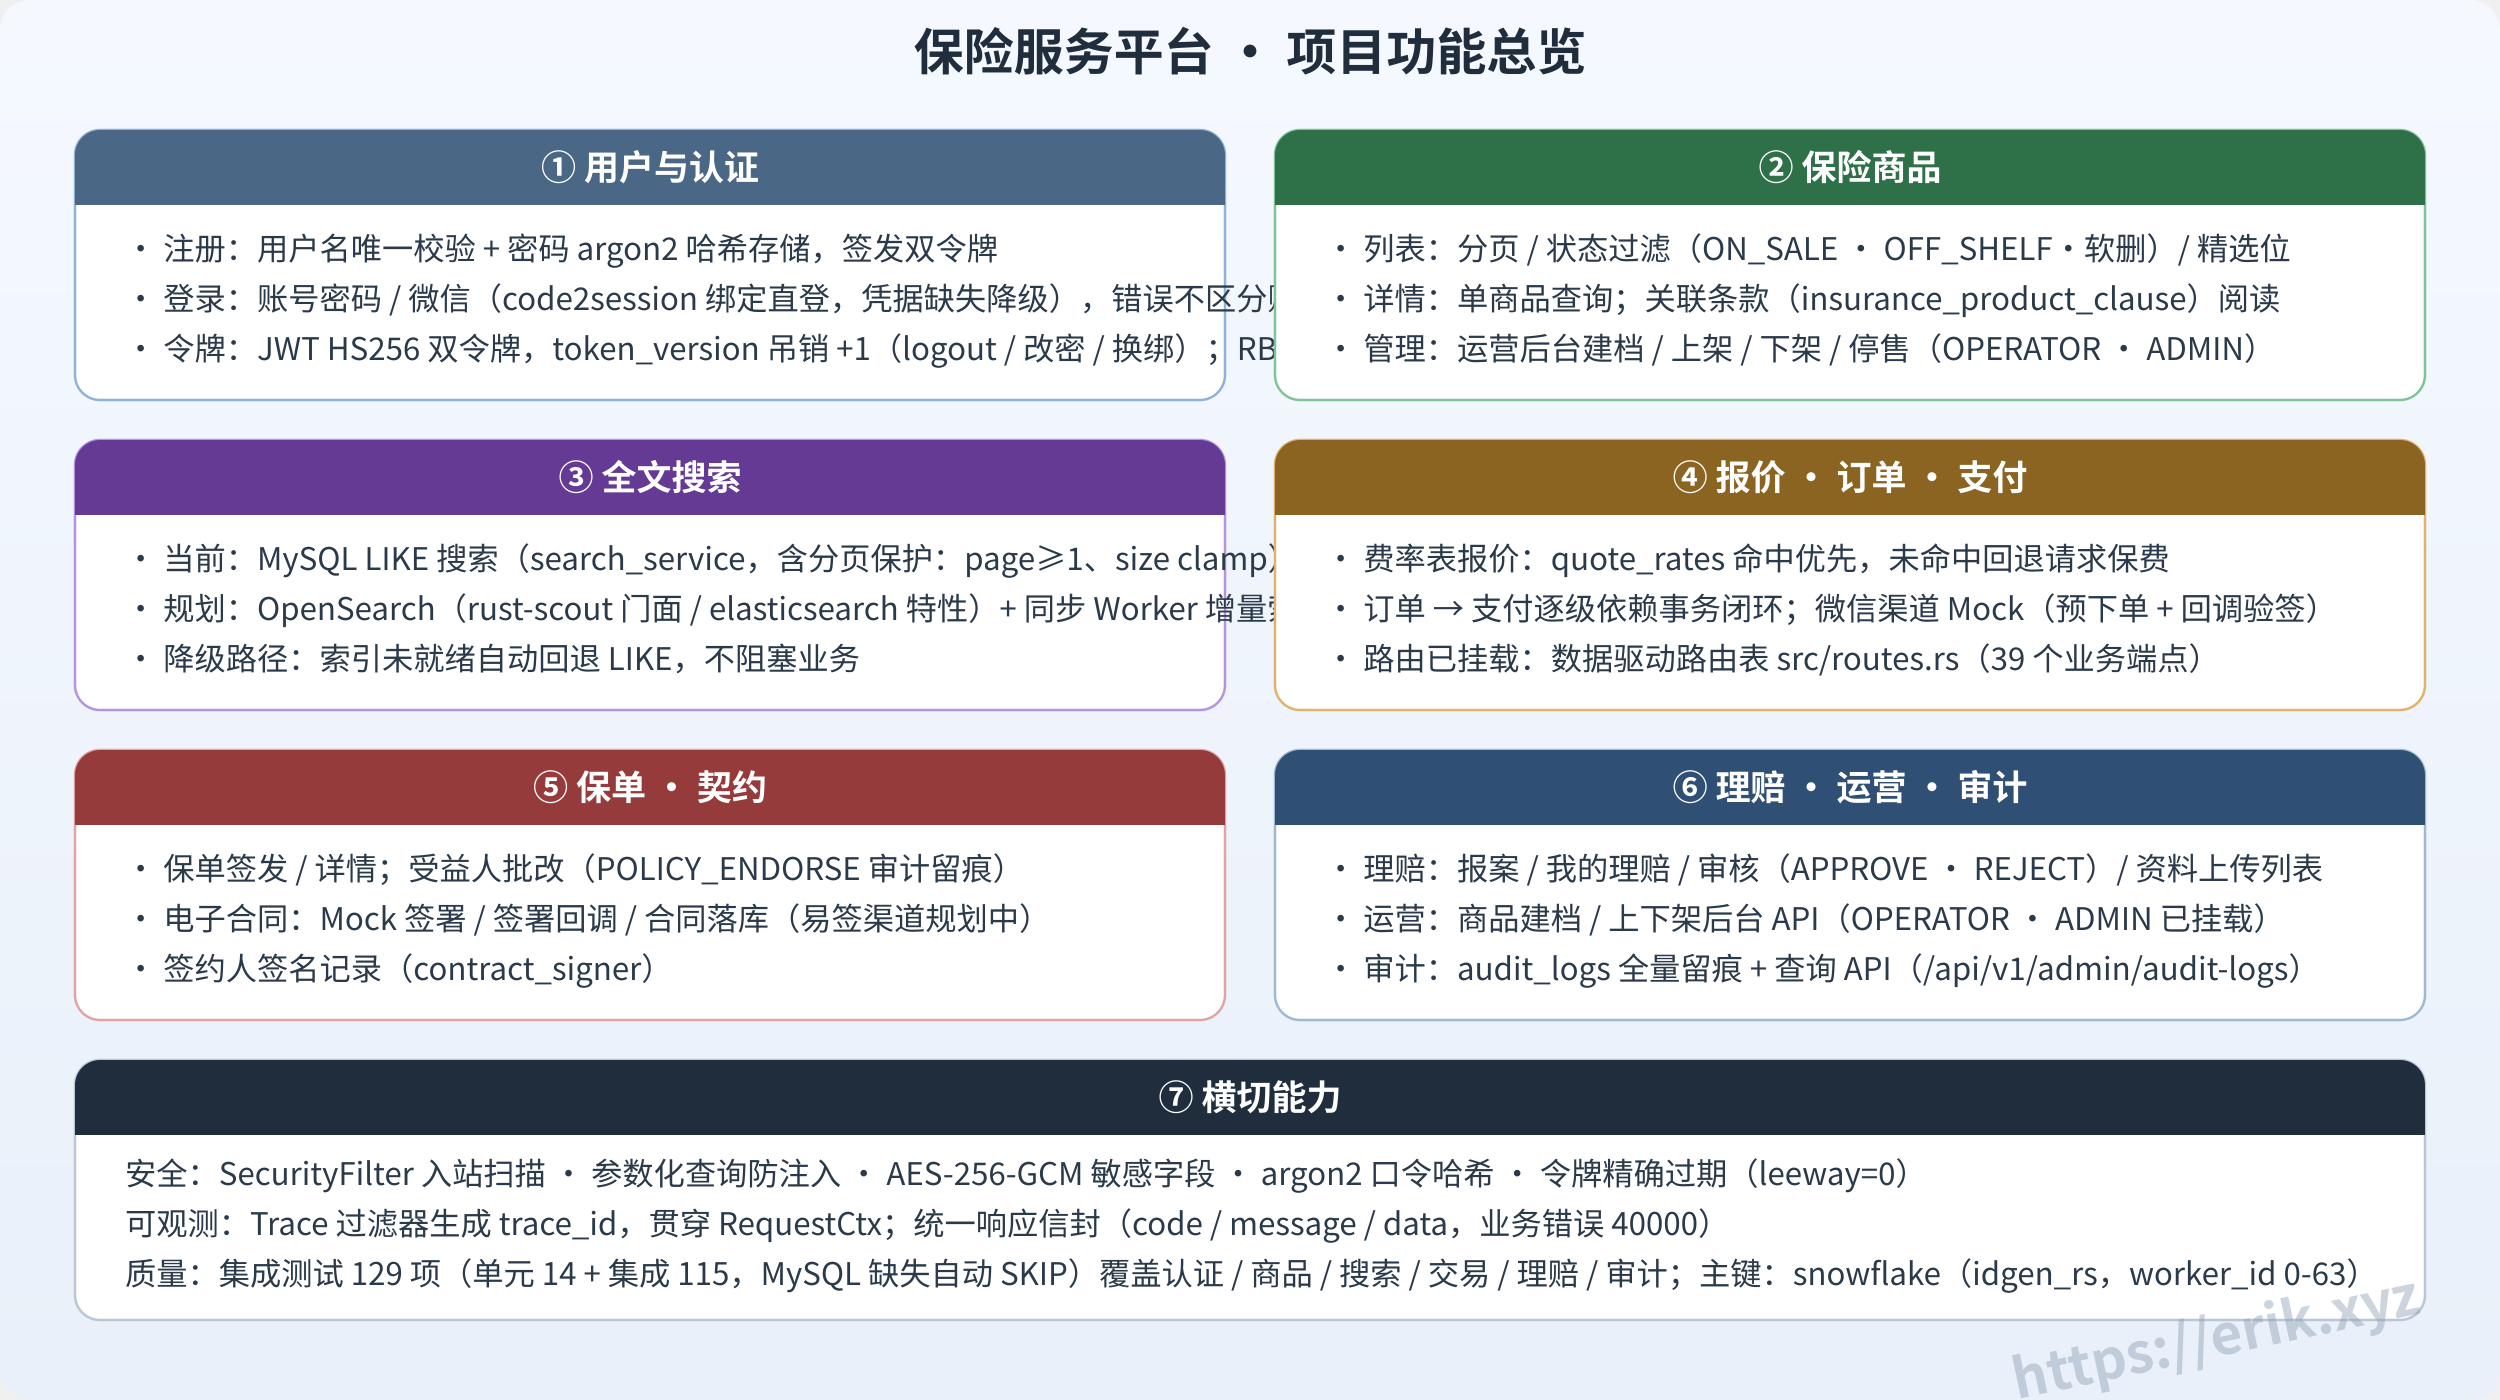
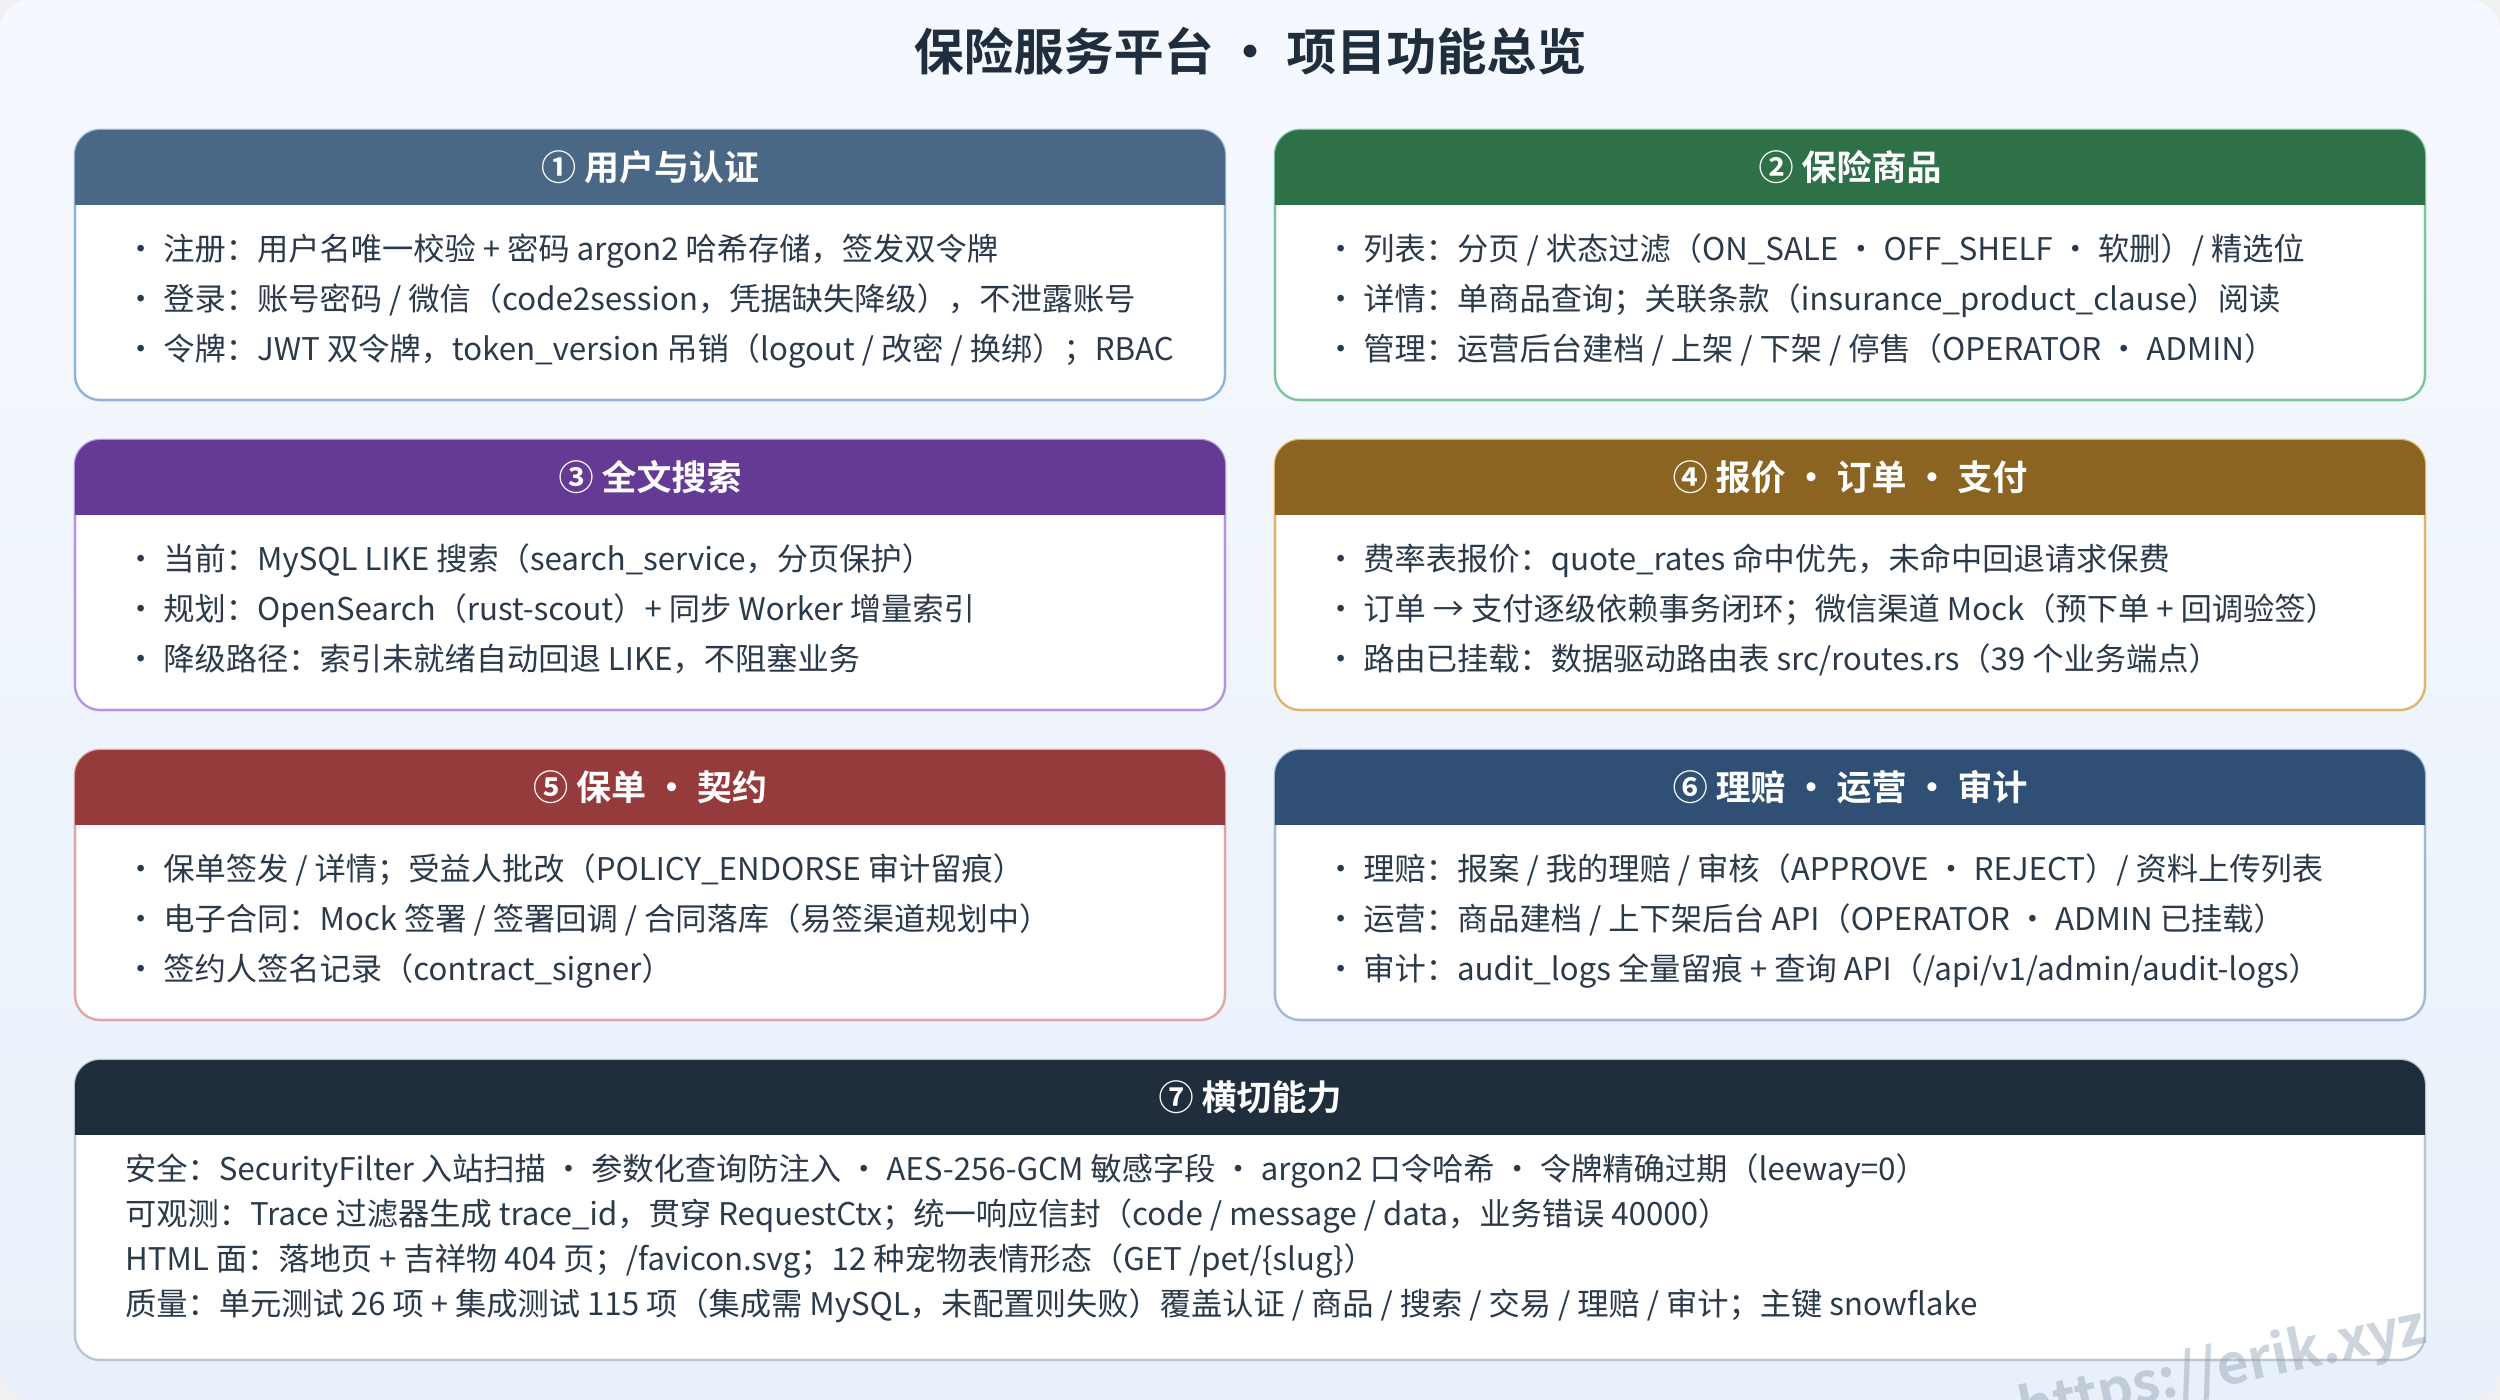
<svg xmlns="http://www.w3.org/2000/svg" width="1000" height="560" viewBox="0 0 1000 560" font-family="'PingFang SC','Microsoft YaHei','Noto Sans CJK SC',sans-serif">
  <defs>
    <linearGradient id="bg" x1="0" y1="0" x2="0" y2="1">
      <stop offset="0" stop-color="#f5f9ff" />
      <stop offset="1" stop-color="#e9f0f9" />
    </linearGradient>
  </defs>
  <rect x="0" y="0" width="1000" height="560" fill="url(#bg)" rx="12" />
  <text x="500" y="28" text-anchor="middle" font-size="20" font-weight="700" fill="#1f2d3d">保险服务平台 · 项目功能总览</text>
  <g>
    <rect x="30" y="52" width="460" height="108" rx="10" fill="#fff" stroke="#8fb2d8" />
    <rect x="30" y="52" width="460" height="30" rx="10" fill="#4a6785" />
    <rect x="30" y="72" width="460" height="10" fill="#4a6785" />
    <text x="260" y="72" text-anchor="middle" font-size="14" fill="#fff" font-weight="600">① 用户与认证</text>
    <text x="50" y="104" font-size="12.5" fill="#2b3a4a">• 注册：用户名唯一校验 + 密码 argon2 哈希存储，签发双令牌</text>
-     <text x="50" y="124" font-size="12.5" fill="#2b3a4a">• 登录：账号密码 / 微信（code2session 绑定直登，凭据缺失降级），错误不区分账号与密码</text>
-     <text x="50" y="144" font-size="12.5" fill="#2b3a4a">• 令牌：JWT HS256 双令牌，token_version 吊销 +1（logout / 改密 / 换绑）；RBAC 角色</text>
+     <text x="50" y="124" font-size="12.5" fill="#2b3a4a">• 登录：账号密码 / 微信（code2session，凭据缺失降级），不泄露账号</text>
+     <text x="50" y="144" font-size="12.5" fill="#2b3a4a">• 令牌：JWT 双令牌，token_version 吊销（logout / 改密 / 换绑）；RBAC</text>
  </g>
  <g>
    <rect x="510" y="52" width="460" height="108" rx="10" fill="#fff" stroke="#7fc39a" />
    <rect x="510" y="52" width="460" height="30" rx="10" fill="#2e7048" />
    <rect x="510" y="72" width="460" height="10" fill="#2e7048" />
    <text x="740" y="72" text-anchor="middle" font-size="14" fill="#fff" font-weight="600">② 保险商品</text>
-     <text x="530" y="104" font-size="12.5" fill="#2b3a4a">• 列表：分页 / 状态过滤（ON_SALE · OFF_SHELF·软删）/ 精选位</text>
+     <text x="530" y="104" font-size="12.5" fill="#2b3a4a">• 列表：分页 / 状态过滤（ON_SALE · OFF_SHELF · 软删）/ 精选位</text>
    <text x="530" y="124" font-size="12.5" fill="#2b3a4a">• 详情：单商品查询；关联条款（insurance_product_clause）阅读</text>
    <text x="530" y="144" font-size="12.5" fill="#2b3a4a">• 管理：运营后台建档 / 上架 / 下架 / 停售（OPERATOR · ADMIN）</text>
  </g>
  <g>
    <rect x="30" y="176" width="460" height="108" rx="10" fill="#fff" stroke="#b493e0" />
    <rect x="30" y="176" width="460" height="30" rx="10" fill="#643a94" />
    <rect x="30" y="196" width="460" height="10" fill="#643a94" />
    <text x="260" y="196" text-anchor="middle" font-size="14" fill="#fff" font-weight="600">③ 全文搜索</text>
-     <text x="50" y="228" font-size="12.5" fill="#2b3a4a">• 当前：MySQL LIKE 搜索（search_service，含分页保护：page≥1、size clamp）</text>
-     <text x="50" y="248" font-size="12.5" fill="#2b3a4a">• 规划：OpenSearch（rust-scout 门面 / elasticsearch 特性）+ 同步 Worker 增量索引</text>
+     <text x="50" y="228" font-size="12.5" fill="#2b3a4a">• 当前：MySQL LIKE 搜索（search_service，分页保护）</text>
+     <text x="50" y="248" font-size="12.5" fill="#2b3a4a">• 规划：OpenSearch（rust-scout）+ 同步 Worker 增量索引</text>
    <text x="50" y="268" font-size="12.5" fill="#2b3a4a">• 降级路径：索引未就绪自动回退 LIKE，不阻塞业务</text>
  </g>
  <g>
    <rect x="510" y="176" width="460" height="108" rx="10" fill="#fff" stroke="#e0b36a" />
    <rect x="510" y="176" width="460" height="30" rx="10" fill="#8a6420" />
    <rect x="510" y="196" width="460" height="10" fill="#8a6420" />
    <text x="740" y="196" text-anchor="middle" font-size="14" fill="#fff" font-weight="600">④ 报价 · 订单 · 支付</text>
    <text x="530" y="228" font-size="12.5" fill="#2b3a4a">• 费率表报价：quote_rates 命中优先，未命中回退请求保费</text>
    <text x="530" y="248" font-size="12.5" fill="#2b3a4a">• 订单 → 支付逐级依赖事务闭环；微信渠道 Mock（预下单 + 回调验签）</text>
    <text x="530" y="268" font-size="12.5" fill="#2b3a4a">• 路由已挂载：数据驱动路由表 src/routes.rs（39 个业务端点）</text>
  </g>
  <g>
    <rect x="30" y="300" width="460" height="108" rx="10" fill="#fff" stroke="#e3a3a3" />
    <rect x="30" y="300" width="460" height="30" rx="10" fill="#963b3b" />
    <rect x="30" y="320" width="460" height="10" fill="#963b3b" />
    <text x="260" y="320" text-anchor="middle" font-size="14" fill="#fff" font-weight="600">⑤ 保单 · 契约</text>
    <text x="50" y="352" font-size="12.5" fill="#2b3a4a">• 保单签发 / 详情；受益人批改（POLICY_ENDORSE 审计留痕）</text>
    <text x="50" y="372" font-size="12.5" fill="#2b3a4a">• 电子合同：Mock 签署 / 签署回调 / 合同落库（易签渠道规划中）</text>
    <text x="50" y="392" font-size="12.5" fill="#2b3a4a">• 签约人签名记录（contract_signer）</text>
  </g>
  <g>
    <rect x="510" y="300" width="460" height="108" rx="10" fill="#fff" stroke="#9fb8d4" />
    <rect x="510" y="300" width="460" height="30" rx="10" fill="#2f4f74" />
    <rect x="510" y="320" width="460" height="10" fill="#2f4f74" />
    <text x="740" y="320" text-anchor="middle" font-size="14" fill="#fff" font-weight="600">⑥ 理赔 · 运营 · 审计</text>
    <text x="530" y="352" font-size="12.5" fill="#2b3a4a">• 理赔：报案 / 我的理赔 / 审核（APPROVE · REJECT）/ 资料上传列表</text>
    <text x="530" y="372" font-size="12.5" fill="#2b3a4a">• 运营：商品建档 / 上下架后台 API（OPERATOR · ADMIN 已挂载）</text>
    <text x="530" y="392" font-size="12.5" fill="#2b3a4a">• 审计：audit_logs 全量留痕 + 查询 API（/api/v1/admin/audit-logs）</text>
  </g>
  <g>
-     <rect x="30" y="424" width="940" height="104" rx="10" fill="#fff" stroke="#b9c6d6" />
+     <rect x="30" y="424" width="940" height="120" rx="10" fill="#fff" stroke="#b9c6d6" />
    <rect x="30" y="424" width="940" height="30" rx="10" fill="#1f2d3d" />
    <rect x="30" y="444" width="940" height="10" fill="#1f2d3d" />
    <text x="500" y="444" text-anchor="middle" font-size="14" fill="#fff" font-weight="600">⑦ 横切能力</text>
-     <text x="50" y="474" font-size="12.5" fill="#2b3a4a">安全：SecurityFilter 入站扫描 · 参数化查询防注入 · AES-256-GCM 敏感字段 · argon2 口令哈希 · 令牌精确过期（leeway=0）</text>
-     <text x="50" y="494" font-size="12.5" fill="#2b3a4a">可观测：Trace 过滤器生成 trace_id，贯穿 RequestCtx；统一响应信封（code / message / data，业务错误 40000）</text>
-     <text x="50" y="514" font-size="12.5" fill="#2b3a4a">质量：集成测试 129 项（单元 14 + 集成 115，MySQL 缺失自动 SKIP）覆盖认证 / 商品 / 搜索 / 交易 / 理赔 / 审计；主键：snowflake（idgen_rs，worker_id 0-63）</text>
+     <text x="50" y="472" font-size="12.5" fill="#2b3a4a">安全：SecurityFilter 入站扫描 · 参数化查询防注入 · AES-256-GCM 敏感字段 · argon2 口令哈希 · 令牌精确过期（leeway=0）</text>
+     <text x="50" y="490" font-size="12.5" fill="#2b3a4a">可观测：Trace 过滤器生成 trace_id，贯穿 RequestCtx；统一响应信封（code / message / data，业务错误 40000）</text>
+     <text x="50" y="508" font-size="12.5" fill="#2b3a4a">HTML 面：落地页 + 吉祥物 404 页；/favicon.svg；12 种宠物表情形态（GET /pet/{slug}）</text>
+     <text x="50" y="526" font-size="12.5" fill="#2b3a4a">质量：单元测试 26 项 + 集成测试 115 项（集成需 MySQL，未配置则失败）覆盖认证 / 商品 / 搜索 / 交易 / 理赔 / 审计；主键 snowflake</text>
  </g>
-   <text x="972" y="540" text-anchor="end" font-size="22" font-weight="600" fill="#8ea0b5" fill-opacity="0.45" transform="rotate(-12 900 548)">https://erik.xyz</text>
+   <text x="972" y="552" text-anchor="end" font-size="22" font-weight="600" fill="#8ea0b5" fill-opacity="0.45" transform="rotate(-12 900 548)">https://erik.xyz</text>
</svg>
